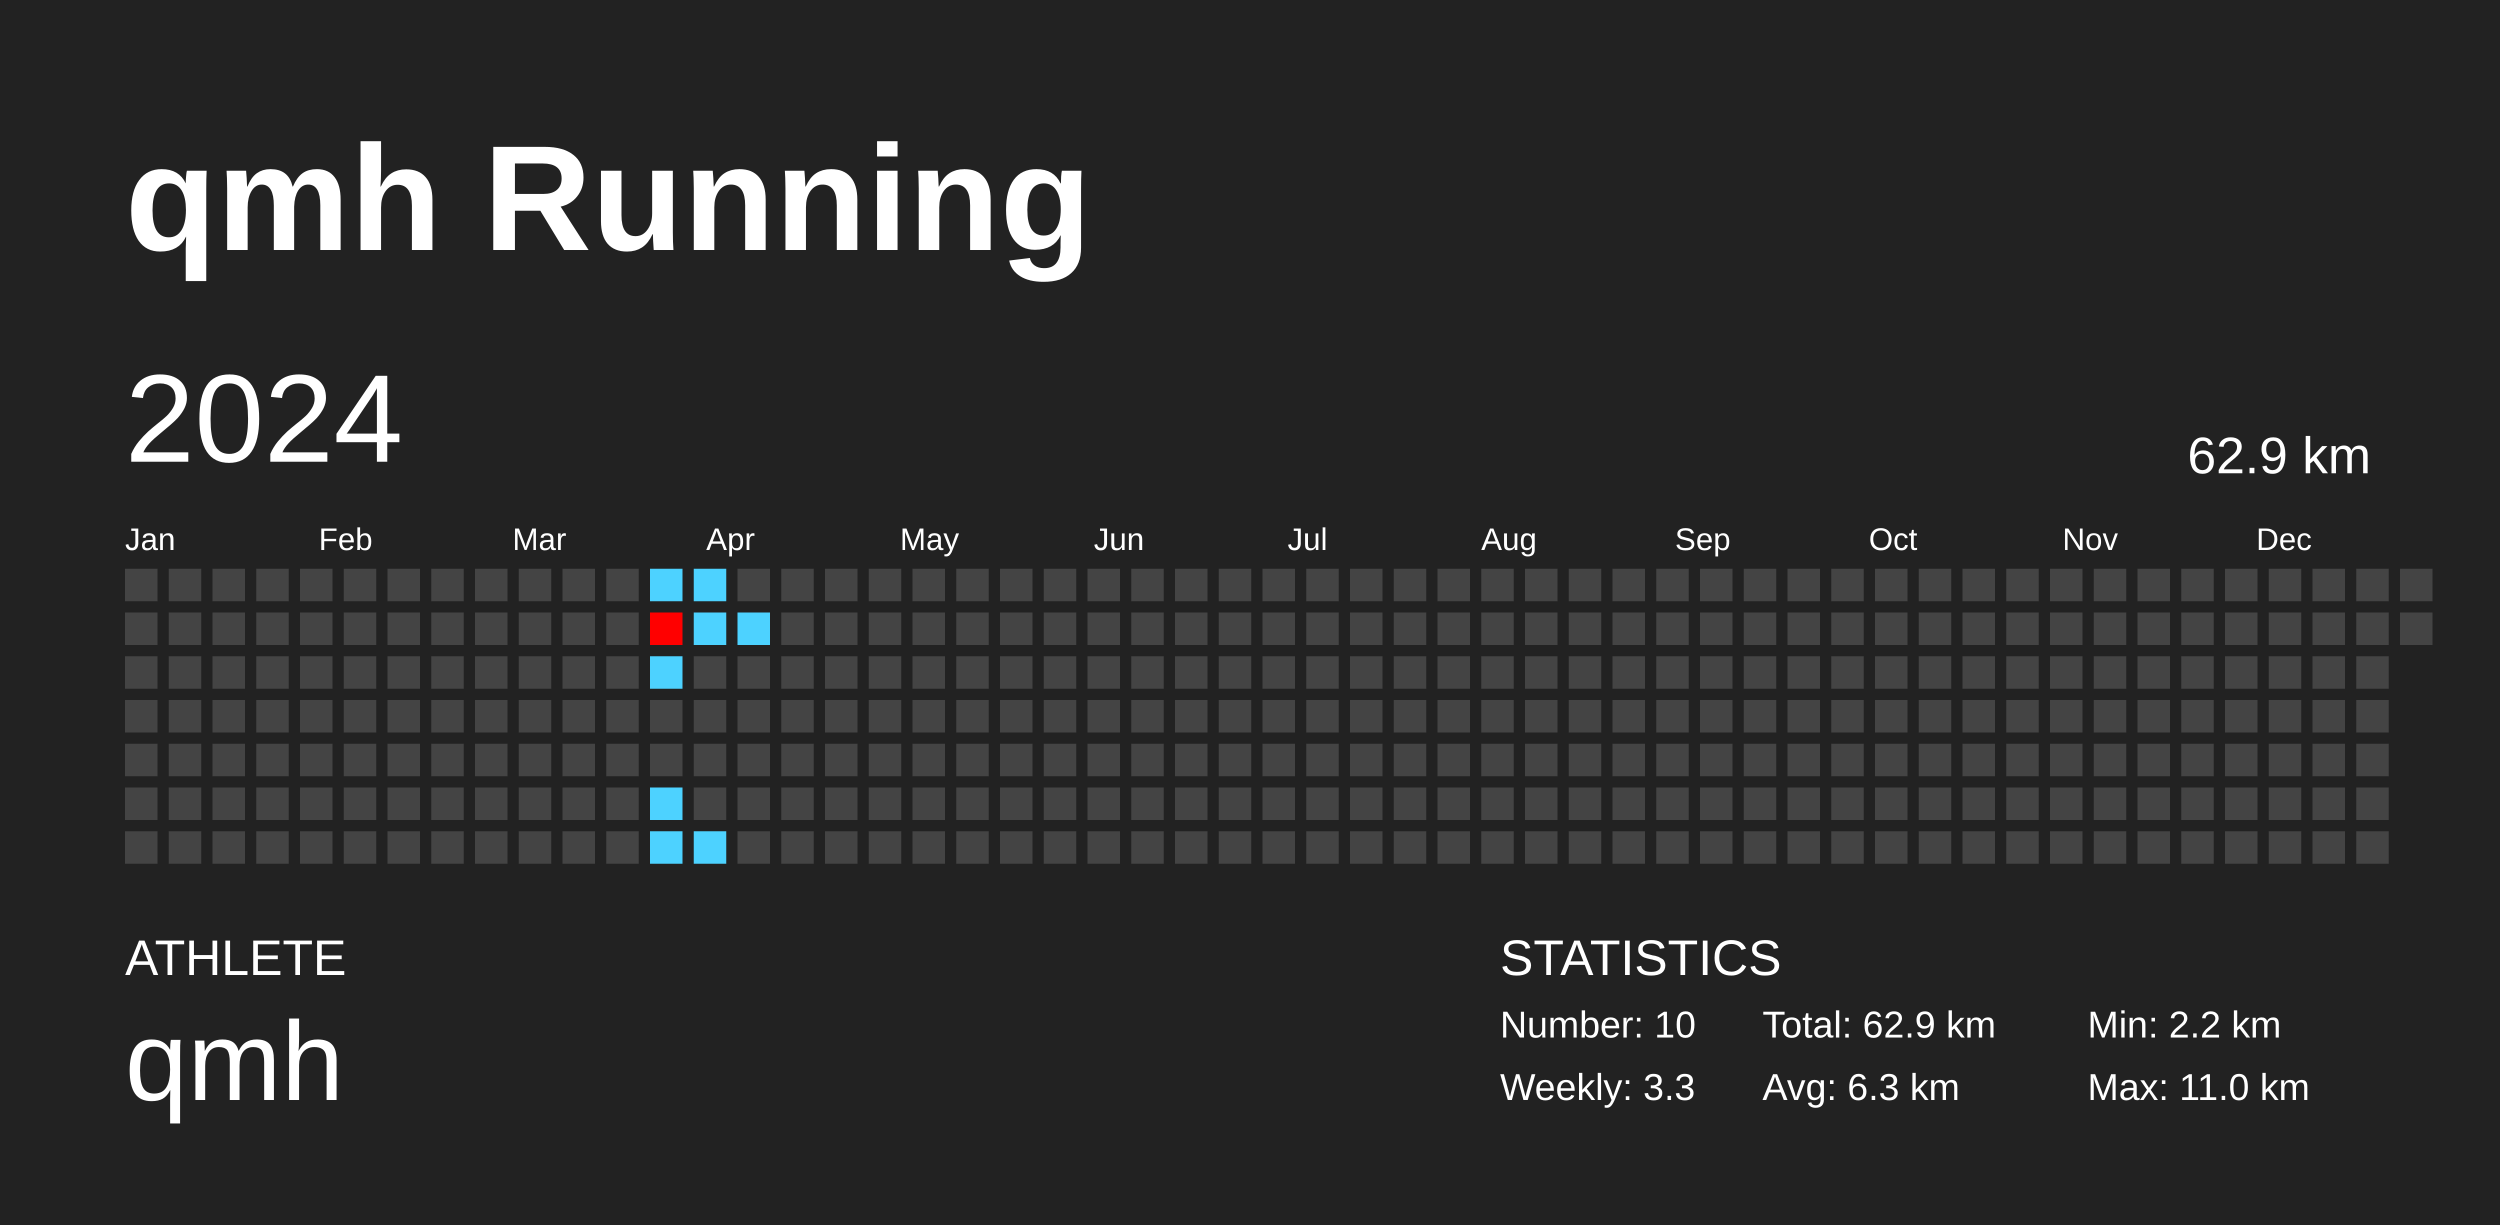
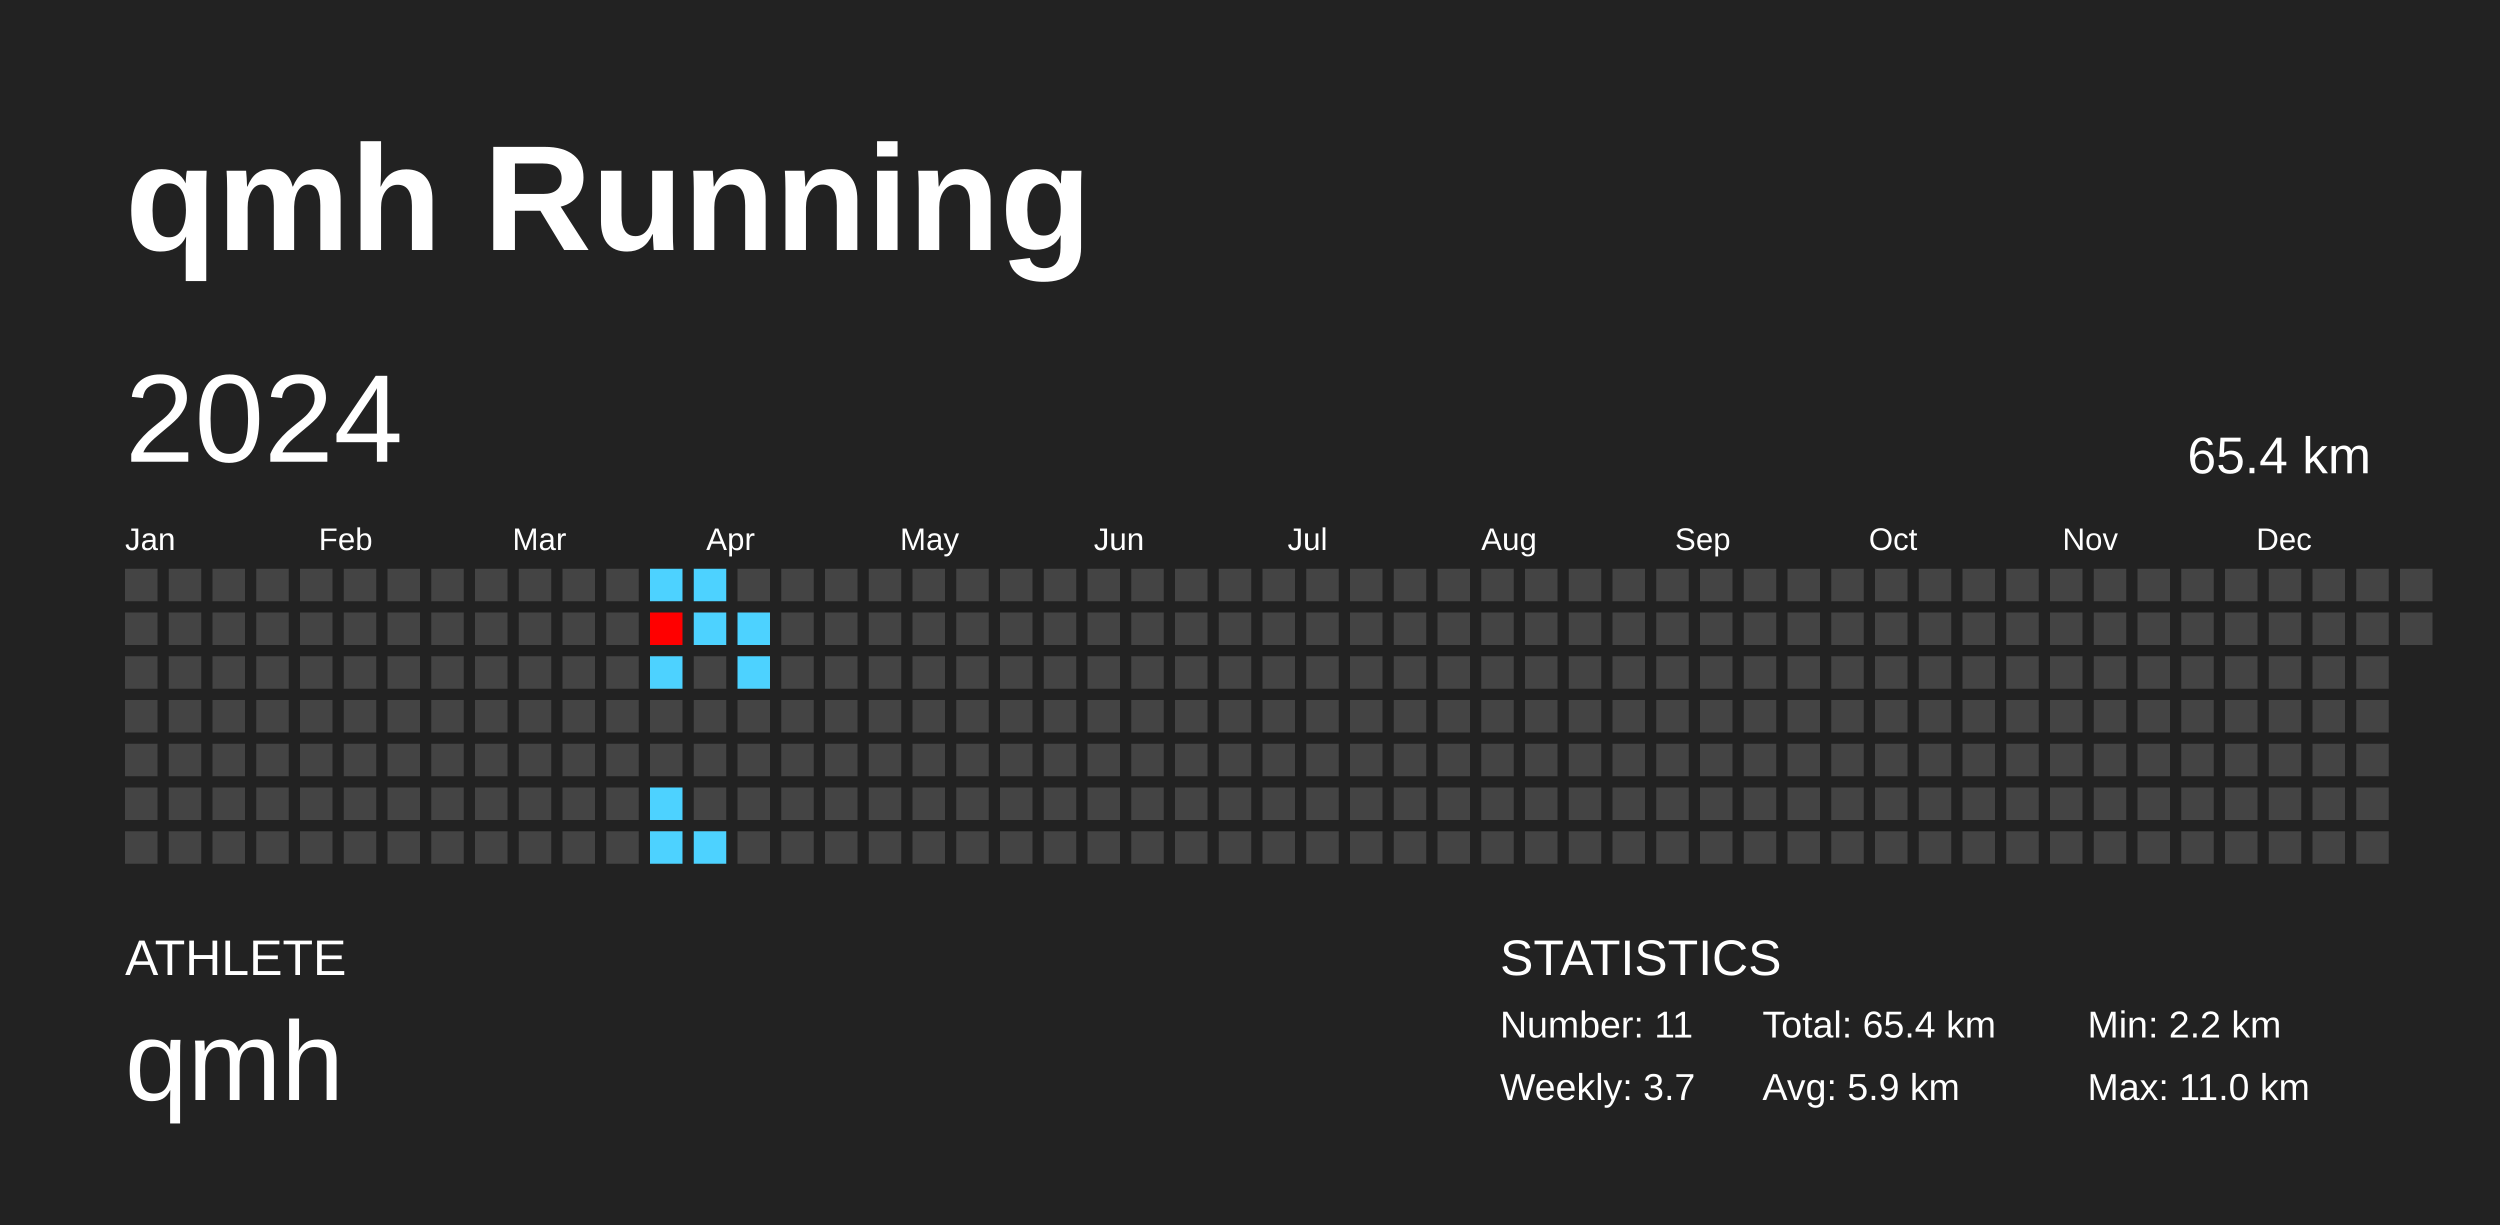
<svg xmlns="http://www.w3.org/2000/svg" baseProfile="full" height="98mm" version="1.1" viewBox="0,0,200,98" width="200mm">
  <defs />
  <rect fill="#222222" height="98" width="200" x="0" y="0" />
  <text fill="#FFFFFF" style="font-size:12px; font-family:Arial; font-weight:bold;" x="10" y="20">qmh Running</text>
  <text fill="#FFFFFF" style="font-size:4px; font-family:Arial" x="10" y="78">ATHLETE</text>
  <text fill="#FFFFFF" style="font-size:9px; font-family:Arial" x="10" y="88">qmh</text>
  <text fill="#FFFFFF" style="font-size:4px; font-family:Arial" x="120" y="78">STATISTICS</text>
-   <text fill="#FFFFFF" style="font-size:3px; font-family:Arial" x="120" y="83">Number: 10</text>
-   <text fill="#FFFFFF" style="font-size:3px; font-family:Arial" x="120" y="88">Weekly: 3.3</text>
-   <text fill="#FFFFFF" style="font-size:3px; font-family:Arial" x="141" y="83">Total: 62.9 km</text>
-   <text fill="#FFFFFF" style="font-size:3px; font-family:Arial" x="141" y="88">Avg: 6.3 km</text>
+   <text fill="#FFFFFF" style="font-size:3px; font-family:Arial" x="120" y="83">Number: 11</text>
+   <text fill="#FFFFFF" style="font-size:3px; font-family:Arial" x="120" y="88">Weekly: 3.7</text>
+   <text fill="#FFFFFF" style="font-size:3px; font-family:Arial" x="141" y="83">Total: 65.4 km</text>
+   <text fill="#FFFFFF" style="font-size:3px; font-family:Arial" x="141" y="88">Avg: 5.9 km</text>
  <text fill="#FFFFFF" style="font-size:3px; font-family:Arial" x="167" y="83">Min: 2.2 km</text>
  <text fill="#FFFFFF" style="font-size:3px; font-family:Arial" x="167" y="88">Max: 11.0 km</text>
  <text dominant-baseline="hanging" fill="#FFFFFF" style="font-size:10.0px; font-family:Arial;" x="10" y="30">2024</text>
-   <text dominant-baseline="hanging" fill="#FFFFFF" style="font-size:4.125px; font-family:Arial;" x="175" y="35">62.9 km</text>
+   <text dominant-baseline="hanging" fill="#FFFFFF" style="font-size:4.125px; font-family:Arial;" x="175" y="35">65.4 km</text>
  <text fill="#FFFFFF" style="font-size:2.5px; font-family:Arial" x="10.0" y="44">Jan</text>
  <text fill="#FFFFFF" style="font-size:2.5px; font-family:Arial" x="25.5" y="44">Feb</text>
  <text fill="#FFFFFF" style="font-size:2.5px; font-family:Arial" x="41.0" y="44">Mar</text>
  <text fill="#FFFFFF" style="font-size:2.5px; font-family:Arial" x="56.5" y="44">Apr</text>
  <text fill="#FFFFFF" style="font-size:2.5px; font-family:Arial" x="72.0" y="44">May</text>
  <text fill="#FFFFFF" style="font-size:2.5px; font-family:Arial" x="87.5" y="44">Jun</text>
  <text fill="#FFFFFF" style="font-size:2.5px; font-family:Arial" x="103.0" y="44">Jul</text>
  <text fill="#FFFFFF" style="font-size:2.5px; font-family:Arial" x="118.5" y="44">Aug</text>
  <text fill="#FFFFFF" style="font-size:2.5px; font-family:Arial" x="134.0" y="44">Sep</text>
  <text fill="#FFFFFF" style="font-size:2.5px; font-family:Arial" x="149.5" y="44">Oct</text>
  <text fill="#FFFFFF" style="font-size:2.5px; font-family:Arial" x="165.0" y="44">Nov</text>
  <text fill="#FFFFFF" style="font-size:2.5px; font-family:Arial" x="180.5" y="44">Dec</text>
  <rect fill="#444444" height="2.6" width="2.6" x="10.0" y="45.5" />
  <rect fill="#444444" height="2.6" width="2.6" x="10.0" y="49.0" />
  <rect fill="#444444" height="2.6" width="2.6" x="10.0" y="52.5" />
  <rect fill="#444444" height="2.6" width="2.6" x="10.0" y="56.0" />
  <rect fill="#444444" height="2.6" width="2.6" x="10.0" y="59.5" />
  <rect fill="#444444" height="2.6" width="2.6" x="10.0" y="63.0" />
  <rect fill="#444444" height="2.6" width="2.6" x="10.0" y="66.5" />
  <rect fill="#444444" height="2.6" width="2.6" x="13.5" y="45.5" />
  <rect fill="#444444" height="2.6" width="2.6" x="13.5" y="49.0" />
  <rect fill="#444444" height="2.6" width="2.6" x="13.5" y="52.5" />
  <rect fill="#444444" height="2.6" width="2.6" x="13.5" y="56.0" />
  <rect fill="#444444" height="2.6" width="2.6" x="13.5" y="59.5" />
  <rect fill="#444444" height="2.6" width="2.6" x="13.5" y="63.0" />
  <rect fill="#444444" height="2.6" width="2.6" x="13.5" y="66.5" />
  <rect fill="#444444" height="2.6" width="2.6" x="17.0" y="45.5" />
  <rect fill="#444444" height="2.6" width="2.6" x="17.0" y="49.0" />
  <rect fill="#444444" height="2.6" width="2.6" x="17.0" y="52.5" />
  <rect fill="#444444" height="2.6" width="2.6" x="17.0" y="56.0" />
  <rect fill="#444444" height="2.6" width="2.6" x="17.0" y="59.5" />
  <rect fill="#444444" height="2.6" width="2.6" x="17.0" y="63.0" />
  <rect fill="#444444" height="2.6" width="2.6" x="17.0" y="66.5" />
  <rect fill="#444444" height="2.6" width="2.6" x="20.5" y="45.5" />
  <rect fill="#444444" height="2.6" width="2.6" x="20.5" y="49.0" />
  <rect fill="#444444" height="2.6" width="2.6" x="20.5" y="52.5" />
  <rect fill="#444444" height="2.6" width="2.6" x="20.5" y="56.0" />
  <rect fill="#444444" height="2.6" width="2.6" x="20.5" y="59.5" />
  <rect fill="#444444" height="2.6" width="2.6" x="20.5" y="63.0" />
  <rect fill="#444444" height="2.6" width="2.6" x="20.5" y="66.5" />
  <rect fill="#444444" height="2.6" width="2.6" x="24.0" y="45.5" />
  <rect fill="#444444" height="2.6" width="2.6" x="24.0" y="49.0" />
  <rect fill="#444444" height="2.6" width="2.6" x="24.0" y="52.5" />
  <rect fill="#444444" height="2.6" width="2.6" x="24.0" y="56.0" />
  <rect fill="#444444" height="2.6" width="2.6" x="24.0" y="59.5" />
  <rect fill="#444444" height="2.6" width="2.6" x="24.0" y="63.0" />
  <rect fill="#444444" height="2.6" width="2.6" x="24.0" y="66.5" />
  <rect fill="#444444" height="2.6" width="2.6" x="27.5" y="45.5" />
  <rect fill="#444444" height="2.6" width="2.6" x="27.5" y="49.0" />
  <rect fill="#444444" height="2.6" width="2.6" x="27.5" y="52.5" />
  <rect fill="#444444" height="2.6" width="2.6" x="27.5" y="56.0" />
  <rect fill="#444444" height="2.6" width="2.6" x="27.5" y="59.5" />
  <rect fill="#444444" height="2.6" width="2.6" x="27.5" y="63.0" />
  <rect fill="#444444" height="2.6" width="2.6" x="27.5" y="66.5" />
  <rect fill="#444444" height="2.6" width="2.6" x="31.0" y="45.5" />
  <rect fill="#444444" height="2.6" width="2.6" x="31.0" y="49.0" />
  <rect fill="#444444" height="2.6" width="2.6" x="31.0" y="52.5" />
  <rect fill="#444444" height="2.6" width="2.6" x="31.0" y="56.0" />
  <rect fill="#444444" height="2.6" width="2.6" x="31.0" y="59.5" />
  <rect fill="#444444" height="2.6" width="2.6" x="31.0" y="63.0" />
  <rect fill="#444444" height="2.6" width="2.6" x="31.0" y="66.5" />
  <rect fill="#444444" height="2.6" width="2.6" x="34.5" y="45.5" />
  <rect fill="#444444" height="2.6" width="2.6" x="34.5" y="49.0" />
  <rect fill="#444444" height="2.6" width="2.6" x="34.5" y="52.5" />
  <rect fill="#444444" height="2.6" width="2.6" x="34.5" y="56.0" />
  <rect fill="#444444" height="2.6" width="2.6" x="34.5" y="59.5" />
  <rect fill="#444444" height="2.6" width="2.6" x="34.5" y="63.0" />
  <rect fill="#444444" height="2.6" width="2.6" x="34.5" y="66.5" />
  <rect fill="#444444" height="2.6" width="2.6" x="38.0" y="45.5" />
  <rect fill="#444444" height="2.6" width="2.6" x="38.0" y="49.0" />
  <rect fill="#444444" height="2.6" width="2.6" x="38.0" y="52.5" />
  <rect fill="#444444" height="2.6" width="2.6" x="38.0" y="56.0" />
  <rect fill="#444444" height="2.6" width="2.6" x="38.0" y="59.5" />
  <rect fill="#444444" height="2.6" width="2.6" x="38.0" y="63.0" />
  <rect fill="#444444" height="2.6" width="2.6" x="38.0" y="66.5" />
  <rect fill="#444444" height="2.6" width="2.6" x="41.5" y="45.5" />
  <rect fill="#444444" height="2.6" width="2.6" x="41.5" y="49.0" />
  <rect fill="#444444" height="2.6" width="2.6" x="41.5" y="52.5" />
  <rect fill="#444444" height="2.6" width="2.6" x="41.5" y="56.0" />
  <rect fill="#444444" height="2.6" width="2.6" x="41.5" y="59.5" />
  <rect fill="#444444" height="2.6" width="2.6" x="41.5" y="63.0" />
  <rect fill="#444444" height="2.6" width="2.6" x="41.5" y="66.5" />
  <rect fill="#444444" height="2.6" width="2.6" x="45.0" y="45.5" />
  <rect fill="#444444" height="2.6" width="2.6" x="45.0" y="49.0" />
  <rect fill="#444444" height="2.6" width="2.6" x="45.0" y="52.5" />
  <rect fill="#444444" height="2.6" width="2.6" x="45.0" y="56.0" />
  <rect fill="#444444" height="2.6" width="2.6" x="45.0" y="59.5" />
  <rect fill="#444444" height="2.6" width="2.6" x="45.0" y="63.0" />
  <rect fill="#444444" height="2.6" width="2.6" x="45.0" y="66.5" />
  <rect fill="#444444" height="2.6" width="2.6" x="48.5" y="45.5" />
  <rect fill="#444444" height="2.6" width="2.6" x="48.5" y="49.0" />
  <rect fill="#444444" height="2.6" width="2.6" x="48.5" y="52.5" />
  <rect fill="#444444" height="2.6" width="2.6" x="48.5" y="56.0" />
  <rect fill="#444444" height="2.6" width="2.6" x="48.5" y="59.5" />
  <rect fill="#444444" height="2.6" width="2.6" x="48.5" y="63.0" />
  <rect fill="#444444" height="2.6" width="2.6" x="48.5" y="66.5" />
  <rect fill="#4dd2ff" height="2.6" width="2.6" x="52.0" y="45.5" />
  <rect fill="#ff0000" height="2.6" width="2.6" x="52.0" y="49.0" />
  <rect fill="#4dd2ff" height="2.6" width="2.6" x="52.0" y="52.5" />
  <rect fill="#444444" height="2.6" width="2.6" x="52.0" y="56.0" />
  <rect fill="#444444" height="2.6" width="2.6" x="52.0" y="59.5" />
  <rect fill="#4dd2ff" height="2.6" width="2.6" x="52.0" y="63.0" />
  <rect fill="#4dd2ff" height="2.6" width="2.6" x="52.0" y="66.5" />
  <rect fill="#4dd2ff" height="2.6" width="2.6" x="55.5" y="45.5" />
  <rect fill="#4dd2ff" height="2.6" width="2.6" x="55.5" y="49.0" />
  <rect fill="#444444" height="2.6" width="2.6" x="55.5" y="52.5" />
  <rect fill="#444444" height="2.6" width="2.6" x="55.5" y="56.0" />
  <rect fill="#444444" height="2.6" width="2.6" x="55.5" y="59.5" />
  <rect fill="#444444" height="2.6" width="2.6" x="55.5" y="63.0" />
  <rect fill="#4dd2ff" height="2.6" width="2.6" x="55.5" y="66.5" />
  <rect fill="#444444" height="2.6" width="2.6" x="59.0" y="45.5" />
  <rect fill="#4dd2ff" height="2.6" width="2.6" x="59.0" y="49.0" />
-   <rect fill="#444444" height="2.6" width="2.6" x="59.0" y="52.5" />
+   <rect fill="#4dd2ff" height="2.6" width="2.6" x="59.0" y="52.5" />
  <rect fill="#444444" height="2.6" width="2.6" x="59.0" y="56.0" />
  <rect fill="#444444" height="2.6" width="2.6" x="59.0" y="59.5" />
  <rect fill="#444444" height="2.6" width="2.6" x="59.0" y="63.0" />
  <rect fill="#444444" height="2.6" width="2.6" x="59.0" y="66.5" />
  <rect fill="#444444" height="2.6" width="2.6" x="62.5" y="45.5" />
  <rect fill="#444444" height="2.6" width="2.6" x="62.5" y="49.0" />
  <rect fill="#444444" height="2.6" width="2.6" x="62.5" y="52.5" />
  <rect fill="#444444" height="2.6" width="2.6" x="62.5" y="56.0" />
  <rect fill="#444444" height="2.6" width="2.6" x="62.5" y="59.5" />
  <rect fill="#444444" height="2.6" width="2.6" x="62.5" y="63.0" />
  <rect fill="#444444" height="2.6" width="2.6" x="62.5" y="66.5" />
  <rect fill="#444444" height="2.6" width="2.6" x="66.0" y="45.5" />
  <rect fill="#444444" height="2.6" width="2.6" x="66.0" y="49.0" />
  <rect fill="#444444" height="2.6" width="2.6" x="66.0" y="52.5" />
  <rect fill="#444444" height="2.6" width="2.6" x="66.0" y="56.0" />
  <rect fill="#444444" height="2.6" width="2.6" x="66.0" y="59.5" />
  <rect fill="#444444" height="2.6" width="2.6" x="66.0" y="63.0" />
  <rect fill="#444444" height="2.6" width="2.6" x="66.0" y="66.5" />
  <rect fill="#444444" height="2.6" width="2.6" x="69.5" y="45.5" />
  <rect fill="#444444" height="2.6" width="2.6" x="69.5" y="49.0" />
  <rect fill="#444444" height="2.6" width="2.6" x="69.5" y="52.5" />
  <rect fill="#444444" height="2.6" width="2.6" x="69.5" y="56.0" />
  <rect fill="#444444" height="2.6" width="2.6" x="69.5" y="59.5" />
  <rect fill="#444444" height="2.6" width="2.6" x="69.5" y="63.0" />
  <rect fill="#444444" height="2.6" width="2.6" x="69.5" y="66.5" />
  <rect fill="#444444" height="2.6" width="2.6" x="73.0" y="45.5" />
  <rect fill="#444444" height="2.6" width="2.6" x="73.0" y="49.0" />
  <rect fill="#444444" height="2.6" width="2.6" x="73.0" y="52.5" />
  <rect fill="#444444" height="2.6" width="2.6" x="73.0" y="56.0" />
  <rect fill="#444444" height="2.6" width="2.6" x="73.0" y="59.5" />
  <rect fill="#444444" height="2.6" width="2.6" x="73.0" y="63.0" />
  <rect fill="#444444" height="2.6" width="2.6" x="73.0" y="66.5" />
  <rect fill="#444444" height="2.6" width="2.6" x="76.5" y="45.5" />
  <rect fill="#444444" height="2.6" width="2.6" x="76.5" y="49.0" />
  <rect fill="#444444" height="2.6" width="2.6" x="76.5" y="52.5" />
  <rect fill="#444444" height="2.6" width="2.6" x="76.5" y="56.0" />
  <rect fill="#444444" height="2.6" width="2.6" x="76.5" y="59.5" />
  <rect fill="#444444" height="2.6" width="2.6" x="76.5" y="63.0" />
  <rect fill="#444444" height="2.6" width="2.6" x="76.5" y="66.5" />
  <rect fill="#444444" height="2.6" width="2.6" x="80.0" y="45.5" />
  <rect fill="#444444" height="2.6" width="2.6" x="80.0" y="49.0" />
  <rect fill="#444444" height="2.6" width="2.6" x="80.0" y="52.5" />
  <rect fill="#444444" height="2.6" width="2.6" x="80.0" y="56.0" />
  <rect fill="#444444" height="2.6" width="2.6" x="80.0" y="59.5" />
  <rect fill="#444444" height="2.6" width="2.6" x="80.0" y="63.0" />
  <rect fill="#444444" height="2.6" width="2.6" x="80.0" y="66.5" />
  <rect fill="#444444" height="2.6" width="2.6" x="83.5" y="45.5" />
  <rect fill="#444444" height="2.6" width="2.6" x="83.5" y="49.0" />
  <rect fill="#444444" height="2.6" width="2.6" x="83.5" y="52.5" />
  <rect fill="#444444" height="2.6" width="2.6" x="83.5" y="56.0" />
  <rect fill="#444444" height="2.6" width="2.6" x="83.5" y="59.5" />
  <rect fill="#444444" height="2.6" width="2.6" x="83.5" y="63.0" />
  <rect fill="#444444" height="2.6" width="2.6" x="83.5" y="66.5" />
  <rect fill="#444444" height="2.6" width="2.6" x="87.0" y="45.5" />
  <rect fill="#444444" height="2.6" width="2.6" x="87.0" y="49.0" />
  <rect fill="#444444" height="2.6" width="2.6" x="87.0" y="52.5" />
  <rect fill="#444444" height="2.6" width="2.6" x="87.0" y="56.0" />
  <rect fill="#444444" height="2.6" width="2.6" x="87.0" y="59.5" />
  <rect fill="#444444" height="2.6" width="2.6" x="87.0" y="63.0" />
  <rect fill="#444444" height="2.6" width="2.6" x="87.0" y="66.5" />
  <rect fill="#444444" height="2.6" width="2.6" x="90.5" y="45.5" />
  <rect fill="#444444" height="2.6" width="2.6" x="90.5" y="49.0" />
  <rect fill="#444444" height="2.6" width="2.6" x="90.5" y="52.5" />
  <rect fill="#444444" height="2.6" width="2.6" x="90.5" y="56.0" />
  <rect fill="#444444" height="2.6" width="2.6" x="90.5" y="59.5" />
  <rect fill="#444444" height="2.6" width="2.6" x="90.5" y="63.0" />
  <rect fill="#444444" height="2.6" width="2.6" x="90.5" y="66.5" />
  <rect fill="#444444" height="2.6" width="2.6" x="94.0" y="45.5" />
  <rect fill="#444444" height="2.6" width="2.6" x="94.0" y="49.0" />
  <rect fill="#444444" height="2.6" width="2.6" x="94.0" y="52.5" />
  <rect fill="#444444" height="2.6" width="2.6" x="94.0" y="56.0" />
  <rect fill="#444444" height="2.6" width="2.6" x="94.0" y="59.5" />
  <rect fill="#444444" height="2.6" width="2.6" x="94.0" y="63.0" />
  <rect fill="#444444" height="2.6" width="2.6" x="94.0" y="66.5" />
  <rect fill="#444444" height="2.6" width="2.6" x="97.5" y="45.5" />
  <rect fill="#444444" height="2.6" width="2.6" x="97.5" y="49.0" />
  <rect fill="#444444" height="2.6" width="2.6" x="97.5" y="52.5" />
  <rect fill="#444444" height="2.6" width="2.6" x="97.5" y="56.0" />
  <rect fill="#444444" height="2.6" width="2.6" x="97.5" y="59.5" />
  <rect fill="#444444" height="2.6" width="2.6" x="97.5" y="63.0" />
  <rect fill="#444444" height="2.6" width="2.6" x="97.5" y="66.5" />
  <rect fill="#444444" height="2.6" width="2.6" x="101.0" y="45.5" />
  <rect fill="#444444" height="2.6" width="2.6" x="101.0" y="49.0" />
  <rect fill="#444444" height="2.6" width="2.6" x="101.0" y="52.5" />
  <rect fill="#444444" height="2.6" width="2.6" x="101.0" y="56.0" />
  <rect fill="#444444" height="2.6" width="2.6" x="101.0" y="59.5" />
  <rect fill="#444444" height="2.6" width="2.6" x="101.0" y="63.0" />
  <rect fill="#444444" height="2.6" width="2.6" x="101.0" y="66.5" />
  <rect fill="#444444" height="2.6" width="2.6" x="104.5" y="45.5" />
  <rect fill="#444444" height="2.6" width="2.6" x="104.5" y="49.0" />
  <rect fill="#444444" height="2.6" width="2.6" x="104.5" y="52.5" />
  <rect fill="#444444" height="2.6" width="2.6" x="104.5" y="56.0" />
  <rect fill="#444444" height="2.6" width="2.6" x="104.5" y="59.5" />
  <rect fill="#444444" height="2.6" width="2.6" x="104.5" y="63.0" />
  <rect fill="#444444" height="2.6" width="2.6" x="104.5" y="66.5" />
  <rect fill="#444444" height="2.6" width="2.6" x="108.0" y="45.5" />
  <rect fill="#444444" height="2.6" width="2.6" x="108.0" y="49.0" />
  <rect fill="#444444" height="2.6" width="2.6" x="108.0" y="52.5" />
  <rect fill="#444444" height="2.6" width="2.6" x="108.0" y="56.0" />
  <rect fill="#444444" height="2.6" width="2.6" x="108.0" y="59.5" />
  <rect fill="#444444" height="2.6" width="2.6" x="108.0" y="63.0" />
  <rect fill="#444444" height="2.6" width="2.6" x="108.0" y="66.5" />
  <rect fill="#444444" height="2.6" width="2.6" x="111.5" y="45.5" />
  <rect fill="#444444" height="2.6" width="2.6" x="111.5" y="49.0" />
  <rect fill="#444444" height="2.6" width="2.6" x="111.5" y="52.5" />
  <rect fill="#444444" height="2.6" width="2.6" x="111.5" y="56.0" />
  <rect fill="#444444" height="2.6" width="2.6" x="111.5" y="59.5" />
  <rect fill="#444444" height="2.6" width="2.6" x="111.5" y="63.0" />
  <rect fill="#444444" height="2.6" width="2.6" x="111.5" y="66.5" />
  <rect fill="#444444" height="2.6" width="2.6" x="115.0" y="45.5" />
  <rect fill="#444444" height="2.6" width="2.6" x="115.0" y="49.0" />
  <rect fill="#444444" height="2.6" width="2.6" x="115.0" y="52.5" />
  <rect fill="#444444" height="2.6" width="2.6" x="115.0" y="56.0" />
  <rect fill="#444444" height="2.6" width="2.6" x="115.0" y="59.5" />
  <rect fill="#444444" height="2.6" width="2.6" x="115.0" y="63.0" />
  <rect fill="#444444" height="2.6" width="2.6" x="115.0" y="66.5" />
  <rect fill="#444444" height="2.6" width="2.6" x="118.5" y="45.5" />
  <rect fill="#444444" height="2.6" width="2.6" x="118.5" y="49.0" />
  <rect fill="#444444" height="2.6" width="2.6" x="118.5" y="52.5" />
  <rect fill="#444444" height="2.6" width="2.6" x="118.5" y="56.0" />
  <rect fill="#444444" height="2.6" width="2.6" x="118.5" y="59.5" />
  <rect fill="#444444" height="2.6" width="2.6" x="118.5" y="63.0" />
  <rect fill="#444444" height="2.6" width="2.6" x="118.5" y="66.5" />
  <rect fill="#444444" height="2.6" width="2.6" x="122.0" y="45.5" />
  <rect fill="#444444" height="2.6" width="2.6" x="122.0" y="49.0" />
  <rect fill="#444444" height="2.6" width="2.6" x="122.0" y="52.5" />
  <rect fill="#444444" height="2.6" width="2.6" x="122.0" y="56.0" />
  <rect fill="#444444" height="2.6" width="2.6" x="122.0" y="59.5" />
  <rect fill="#444444" height="2.6" width="2.6" x="122.0" y="63.0" />
  <rect fill="#444444" height="2.6" width="2.6" x="122.0" y="66.5" />
  <rect fill="#444444" height="2.6" width="2.6" x="125.5" y="45.5" />
  <rect fill="#444444" height="2.6" width="2.6" x="125.5" y="49.0" />
  <rect fill="#444444" height="2.6" width="2.6" x="125.5" y="52.5" />
  <rect fill="#444444" height="2.6" width="2.6" x="125.5" y="56.0" />
  <rect fill="#444444" height="2.6" width="2.6" x="125.5" y="59.5" />
  <rect fill="#444444" height="2.6" width="2.6" x="125.5" y="63.0" />
  <rect fill="#444444" height="2.6" width="2.6" x="125.5" y="66.5" />
  <rect fill="#444444" height="2.6" width="2.6" x="129.0" y="45.5" />
  <rect fill="#444444" height="2.6" width="2.6" x="129.0" y="49.0" />
  <rect fill="#444444" height="2.6" width="2.6" x="129.0" y="52.5" />
  <rect fill="#444444" height="2.6" width="2.6" x="129.0" y="56.0" />
  <rect fill="#444444" height="2.6" width="2.6" x="129.0" y="59.5" />
  <rect fill="#444444" height="2.6" width="2.6" x="129.0" y="63.0" />
  <rect fill="#444444" height="2.6" width="2.6" x="129.0" y="66.5" />
  <rect fill="#444444" height="2.6" width="2.6" x="132.5" y="45.5" />
  <rect fill="#444444" height="2.6" width="2.6" x="132.5" y="49.0" />
  <rect fill="#444444" height="2.6" width="2.6" x="132.5" y="52.5" />
  <rect fill="#444444" height="2.6" width="2.6" x="132.5" y="56.0" />
  <rect fill="#444444" height="2.6" width="2.6" x="132.5" y="59.5" />
  <rect fill="#444444" height="2.6" width="2.6" x="132.5" y="63.0" />
  <rect fill="#444444" height="2.6" width="2.6" x="132.5" y="66.5" />
  <rect fill="#444444" height="2.6" width="2.6" x="136.0" y="45.5" />
  <rect fill="#444444" height="2.6" width="2.6" x="136.0" y="49.0" />
  <rect fill="#444444" height="2.6" width="2.6" x="136.0" y="52.5" />
  <rect fill="#444444" height="2.6" width="2.6" x="136.0" y="56.0" />
  <rect fill="#444444" height="2.6" width="2.6" x="136.0" y="59.5" />
  <rect fill="#444444" height="2.6" width="2.6" x="136.0" y="63.0" />
  <rect fill="#444444" height="2.6" width="2.6" x="136.0" y="66.5" />
  <rect fill="#444444" height="2.6" width="2.6" x="139.5" y="45.5" />
  <rect fill="#444444" height="2.6" width="2.6" x="139.5" y="49.0" />
  <rect fill="#444444" height="2.6" width="2.6" x="139.5" y="52.5" />
  <rect fill="#444444" height="2.6" width="2.6" x="139.5" y="56.0" />
  <rect fill="#444444" height="2.6" width="2.6" x="139.5" y="59.5" />
  <rect fill="#444444" height="2.6" width="2.6" x="139.5" y="63.0" />
  <rect fill="#444444" height="2.6" width="2.6" x="139.5" y="66.5" />
  <rect fill="#444444" height="2.6" width="2.6" x="143.0" y="45.5" />
  <rect fill="#444444" height="2.6" width="2.6" x="143.0" y="49.0" />
  <rect fill="#444444" height="2.6" width="2.6" x="143.0" y="52.5" />
  <rect fill="#444444" height="2.6" width="2.6" x="143.0" y="56.0" />
  <rect fill="#444444" height="2.6" width="2.6" x="143.0" y="59.5" />
  <rect fill="#444444" height="2.6" width="2.6" x="143.0" y="63.0" />
  <rect fill="#444444" height="2.6" width="2.6" x="143.0" y="66.5" />
  <rect fill="#444444" height="2.6" width="2.6" x="146.5" y="45.5" />
  <rect fill="#444444" height="2.6" width="2.6" x="146.5" y="49.0" />
  <rect fill="#444444" height="2.6" width="2.6" x="146.5" y="52.5" />
  <rect fill="#444444" height="2.6" width="2.6" x="146.5" y="56.0" />
  <rect fill="#444444" height="2.6" width="2.6" x="146.5" y="59.5" />
  <rect fill="#444444" height="2.6" width="2.6" x="146.5" y="63.0" />
  <rect fill="#444444" height="2.6" width="2.6" x="146.5" y="66.5" />
  <rect fill="#444444" height="2.6" width="2.6" x="150.0" y="45.5" />
  <rect fill="#444444" height="2.6" width="2.6" x="150.0" y="49.0" />
  <rect fill="#444444" height="2.6" width="2.6" x="150.0" y="52.5" />
  <rect fill="#444444" height="2.6" width="2.6" x="150.0" y="56.0" />
  <rect fill="#444444" height="2.6" width="2.6" x="150.0" y="59.5" />
  <rect fill="#444444" height="2.6" width="2.6" x="150.0" y="63.0" />
  <rect fill="#444444" height="2.6" width="2.6" x="150.0" y="66.5" />
  <rect fill="#444444" height="2.6" width="2.6" x="153.5" y="45.5" />
  <rect fill="#444444" height="2.6" width="2.6" x="153.5" y="49.0" />
  <rect fill="#444444" height="2.6" width="2.6" x="153.5" y="52.5" />
  <rect fill="#444444" height="2.6" width="2.6" x="153.5" y="56.0" />
  <rect fill="#444444" height="2.6" width="2.6" x="153.5" y="59.5" />
  <rect fill="#444444" height="2.6" width="2.6" x="153.5" y="63.0" />
  <rect fill="#444444" height="2.6" width="2.6" x="153.5" y="66.5" />
  <rect fill="#444444" height="2.6" width="2.6" x="157.0" y="45.5" />
  <rect fill="#444444" height="2.6" width="2.6" x="157.0" y="49.0" />
  <rect fill="#444444" height="2.6" width="2.6" x="157.0" y="52.5" />
  <rect fill="#444444" height="2.6" width="2.6" x="157.0" y="56.0" />
  <rect fill="#444444" height="2.6" width="2.6" x="157.0" y="59.5" />
  <rect fill="#444444" height="2.6" width="2.6" x="157.0" y="63.0" />
  <rect fill="#444444" height="2.6" width="2.6" x="157.0" y="66.5" />
  <rect fill="#444444" height="2.6" width="2.6" x="160.5" y="45.5" />
  <rect fill="#444444" height="2.6" width="2.6" x="160.5" y="49.0" />
  <rect fill="#444444" height="2.6" width="2.6" x="160.5" y="52.5" />
  <rect fill="#444444" height="2.6" width="2.6" x="160.5" y="56.0" />
  <rect fill="#444444" height="2.6" width="2.6" x="160.5" y="59.5" />
  <rect fill="#444444" height="2.6" width="2.6" x="160.5" y="63.0" />
  <rect fill="#444444" height="2.6" width="2.6" x="160.5" y="66.5" />
  <rect fill="#444444" height="2.6" width="2.6" x="164.0" y="45.5" />
  <rect fill="#444444" height="2.6" width="2.6" x="164.0" y="49.0" />
  <rect fill="#444444" height="2.6" width="2.6" x="164.0" y="52.5" />
  <rect fill="#444444" height="2.6" width="2.6" x="164.0" y="56.0" />
  <rect fill="#444444" height="2.6" width="2.6" x="164.0" y="59.5" />
  <rect fill="#444444" height="2.6" width="2.6" x="164.0" y="63.0" />
  <rect fill="#444444" height="2.6" width="2.6" x="164.0" y="66.5" />
  <rect fill="#444444" height="2.6" width="2.6" x="167.5" y="45.5" />
  <rect fill="#444444" height="2.6" width="2.6" x="167.5" y="49.0" />
  <rect fill="#444444" height="2.6" width="2.6" x="167.5" y="52.5" />
  <rect fill="#444444" height="2.6" width="2.6" x="167.5" y="56.0" />
  <rect fill="#444444" height="2.6" width="2.6" x="167.5" y="59.5" />
  <rect fill="#444444" height="2.6" width="2.6" x="167.5" y="63.0" />
  <rect fill="#444444" height="2.6" width="2.6" x="167.5" y="66.5" />
  <rect fill="#444444" height="2.6" width="2.6" x="171.0" y="45.5" />
  <rect fill="#444444" height="2.6" width="2.6" x="171.0" y="49.0" />
  <rect fill="#444444" height="2.6" width="2.6" x="171.0" y="52.5" />
  <rect fill="#444444" height="2.6" width="2.6" x="171.0" y="56.0" />
  <rect fill="#444444" height="2.6" width="2.6" x="171.0" y="59.5" />
  <rect fill="#444444" height="2.6" width="2.6" x="171.0" y="63.0" />
  <rect fill="#444444" height="2.6" width="2.6" x="171.0" y="66.5" />
  <rect fill="#444444" height="2.6" width="2.6" x="174.5" y="45.5" />
  <rect fill="#444444" height="2.6" width="2.6" x="174.5" y="49.0" />
  <rect fill="#444444" height="2.6" width="2.6" x="174.5" y="52.5" />
  <rect fill="#444444" height="2.6" width="2.6" x="174.5" y="56.0" />
  <rect fill="#444444" height="2.6" width="2.6" x="174.5" y="59.5" />
  <rect fill="#444444" height="2.6" width="2.6" x="174.5" y="63.0" />
  <rect fill="#444444" height="2.6" width="2.6" x="174.5" y="66.5" />
  <rect fill="#444444" height="2.6" width="2.6" x="178.0" y="45.5" />
  <rect fill="#444444" height="2.6" width="2.6" x="178.0" y="49.0" />
  <rect fill="#444444" height="2.6" width="2.6" x="178.0" y="52.5" />
  <rect fill="#444444" height="2.6" width="2.6" x="178.0" y="56.0" />
  <rect fill="#444444" height="2.6" width="2.6" x="178.0" y="59.5" />
  <rect fill="#444444" height="2.6" width="2.6" x="178.0" y="63.0" />
  <rect fill="#444444" height="2.6" width="2.6" x="178.0" y="66.5" />
  <rect fill="#444444" height="2.6" width="2.6" x="181.5" y="45.5" />
  <rect fill="#444444" height="2.6" width="2.6" x="181.5" y="49.0" />
  <rect fill="#444444" height="2.6" width="2.6" x="181.5" y="52.5" />
  <rect fill="#444444" height="2.6" width="2.6" x="181.5" y="56.0" />
  <rect fill="#444444" height="2.6" width="2.6" x="181.5" y="59.5" />
  <rect fill="#444444" height="2.6" width="2.6" x="181.5" y="63.0" />
  <rect fill="#444444" height="2.6" width="2.6" x="181.5" y="66.5" />
  <rect fill="#444444" height="2.6" width="2.6" x="185.0" y="45.5" />
  <rect fill="#444444" height="2.6" width="2.6" x="185.0" y="49.0" />
  <rect fill="#444444" height="2.6" width="2.6" x="185.0" y="52.5" />
  <rect fill="#444444" height="2.6" width="2.6" x="185.0" y="56.0" />
  <rect fill="#444444" height="2.6" width="2.6" x="185.0" y="59.5" />
  <rect fill="#444444" height="2.6" width="2.6" x="185.0" y="63.0" />
  <rect fill="#444444" height="2.6" width="2.6" x="185.0" y="66.5" />
  <rect fill="#444444" height="2.6" width="2.6" x="188.5" y="45.5" />
  <rect fill="#444444" height="2.6" width="2.6" x="188.5" y="49.0" />
  <rect fill="#444444" height="2.6" width="2.6" x="188.5" y="52.5" />
  <rect fill="#444444" height="2.6" width="2.6" x="188.5" y="56.0" />
  <rect fill="#444444" height="2.6" width="2.6" x="188.5" y="59.5" />
  <rect fill="#444444" height="2.6" width="2.6" x="188.5" y="63.0" />
  <rect fill="#444444" height="2.6" width="2.6" x="188.5" y="66.5" />
  <rect fill="#444444" height="2.6" width="2.6" x="192.0" y="45.5" />
  <rect fill="#444444" height="2.6" width="2.6" x="192.0" y="49.0" />
</svg>
